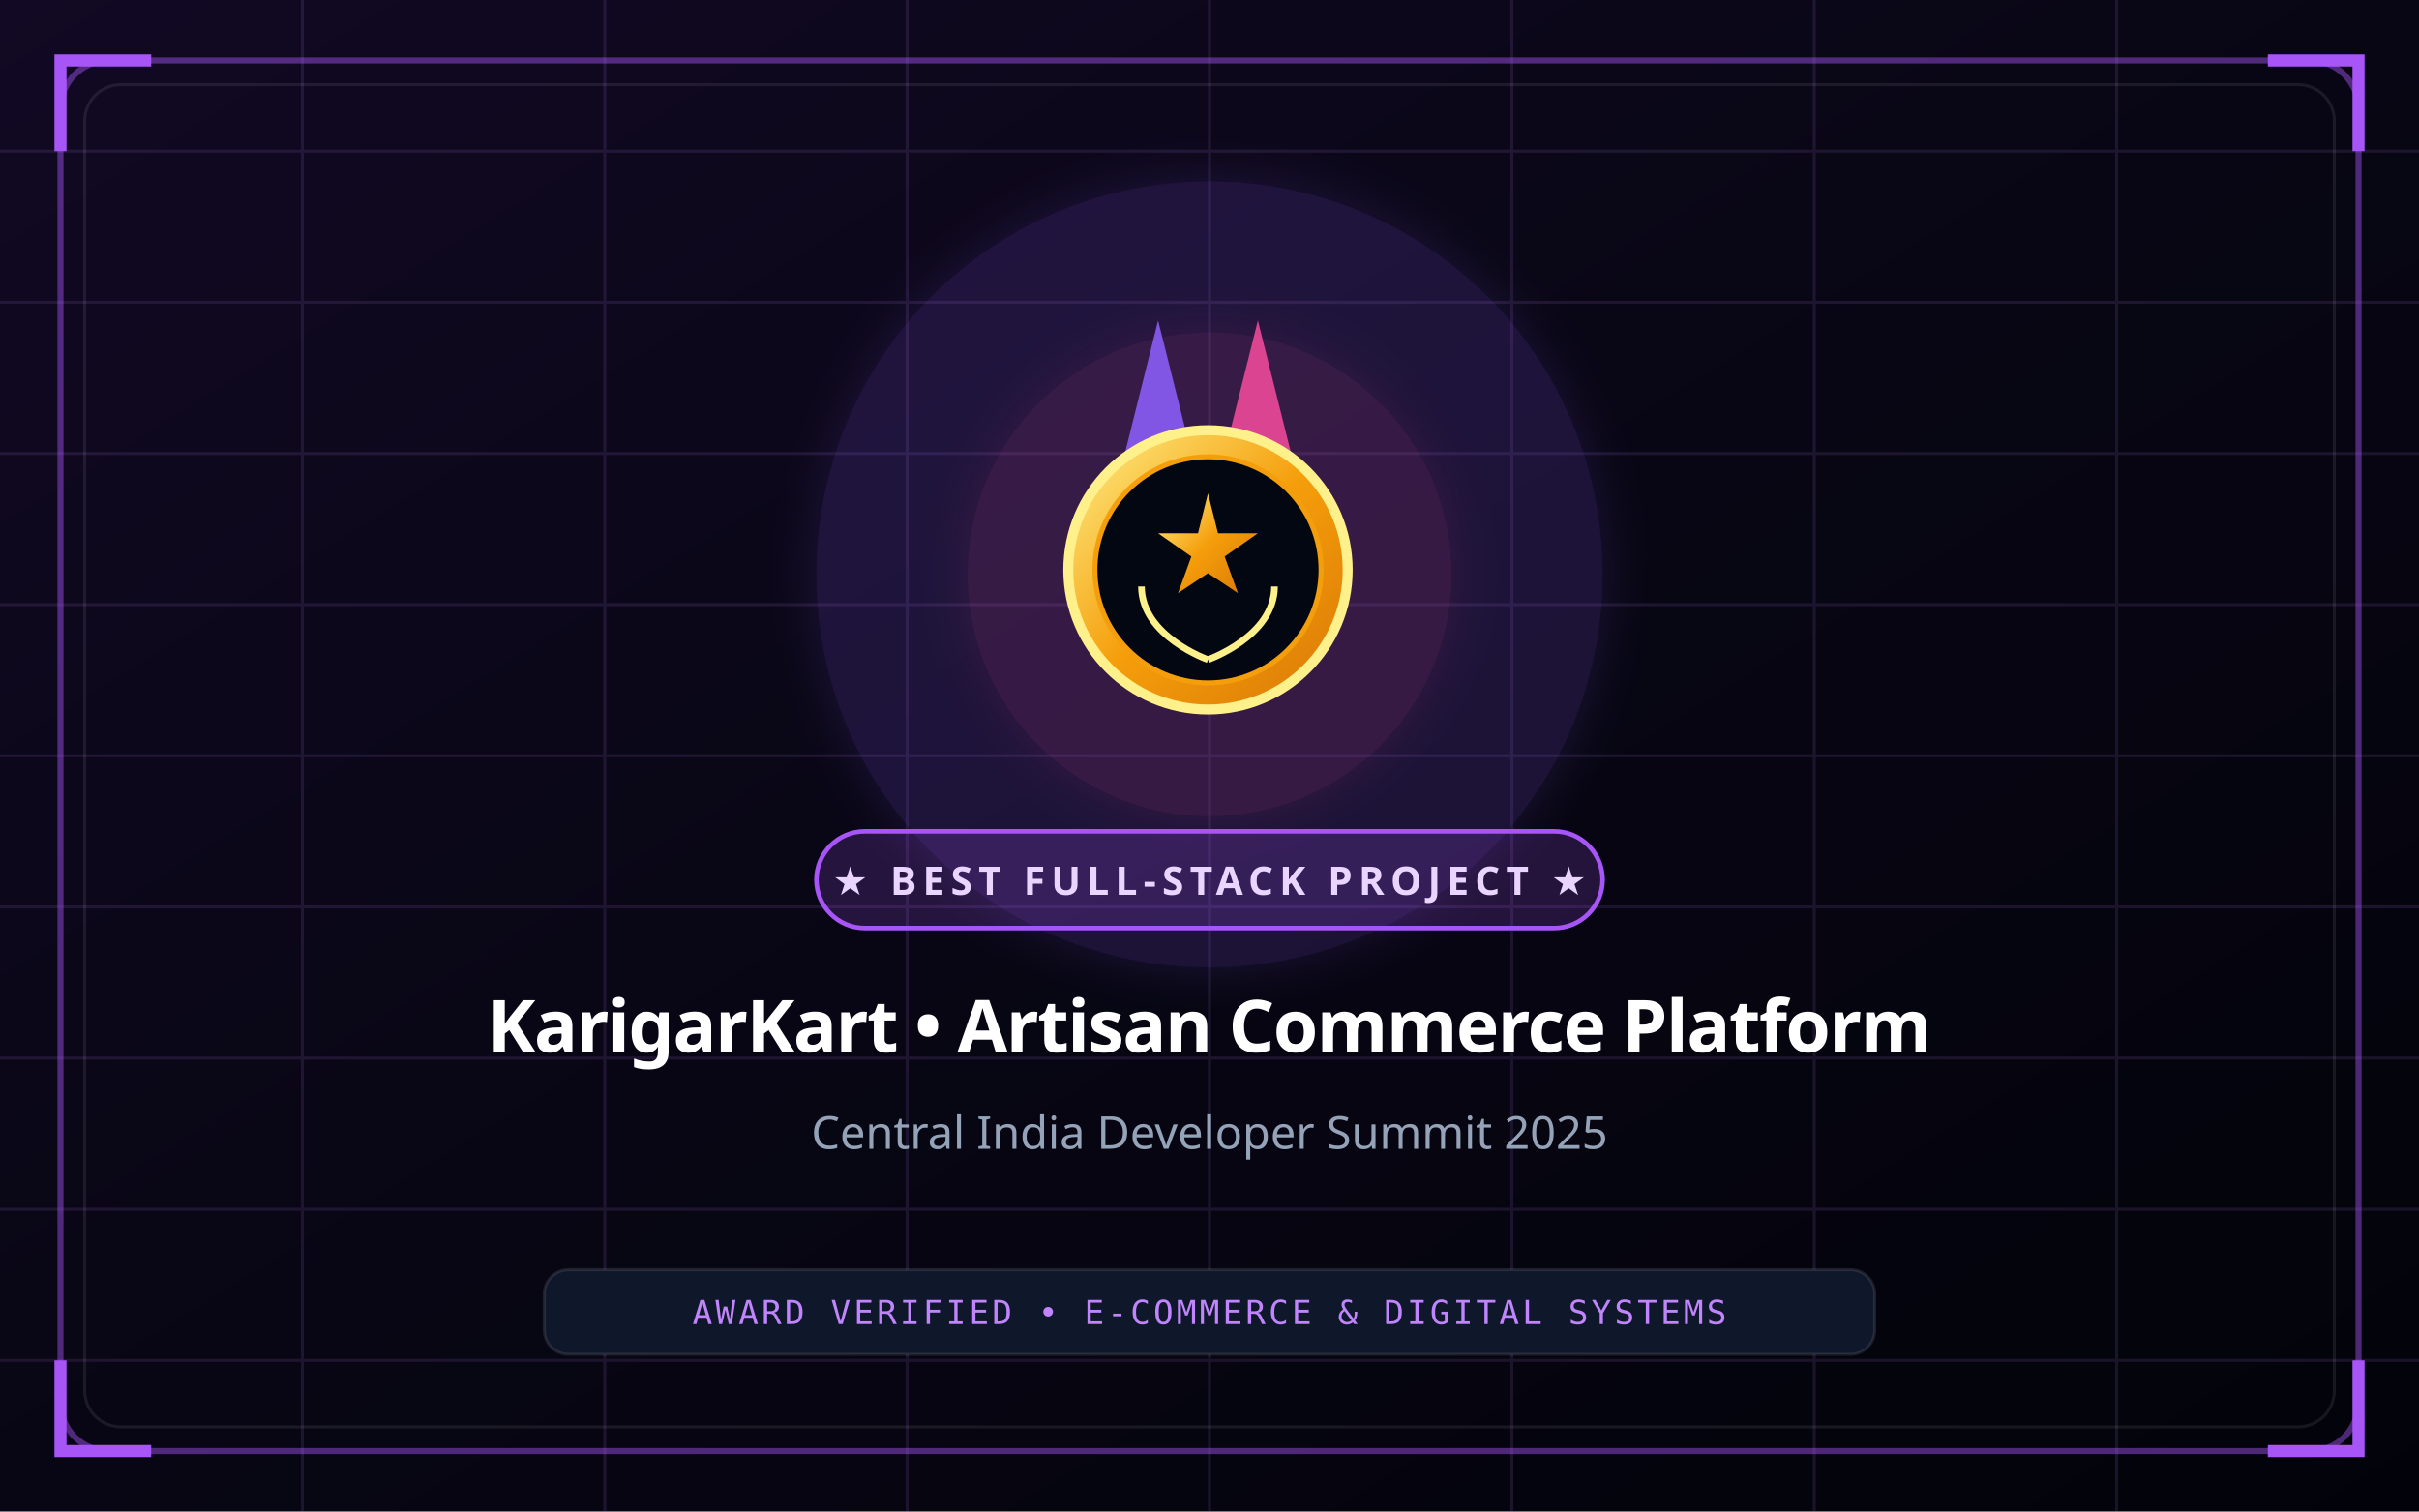
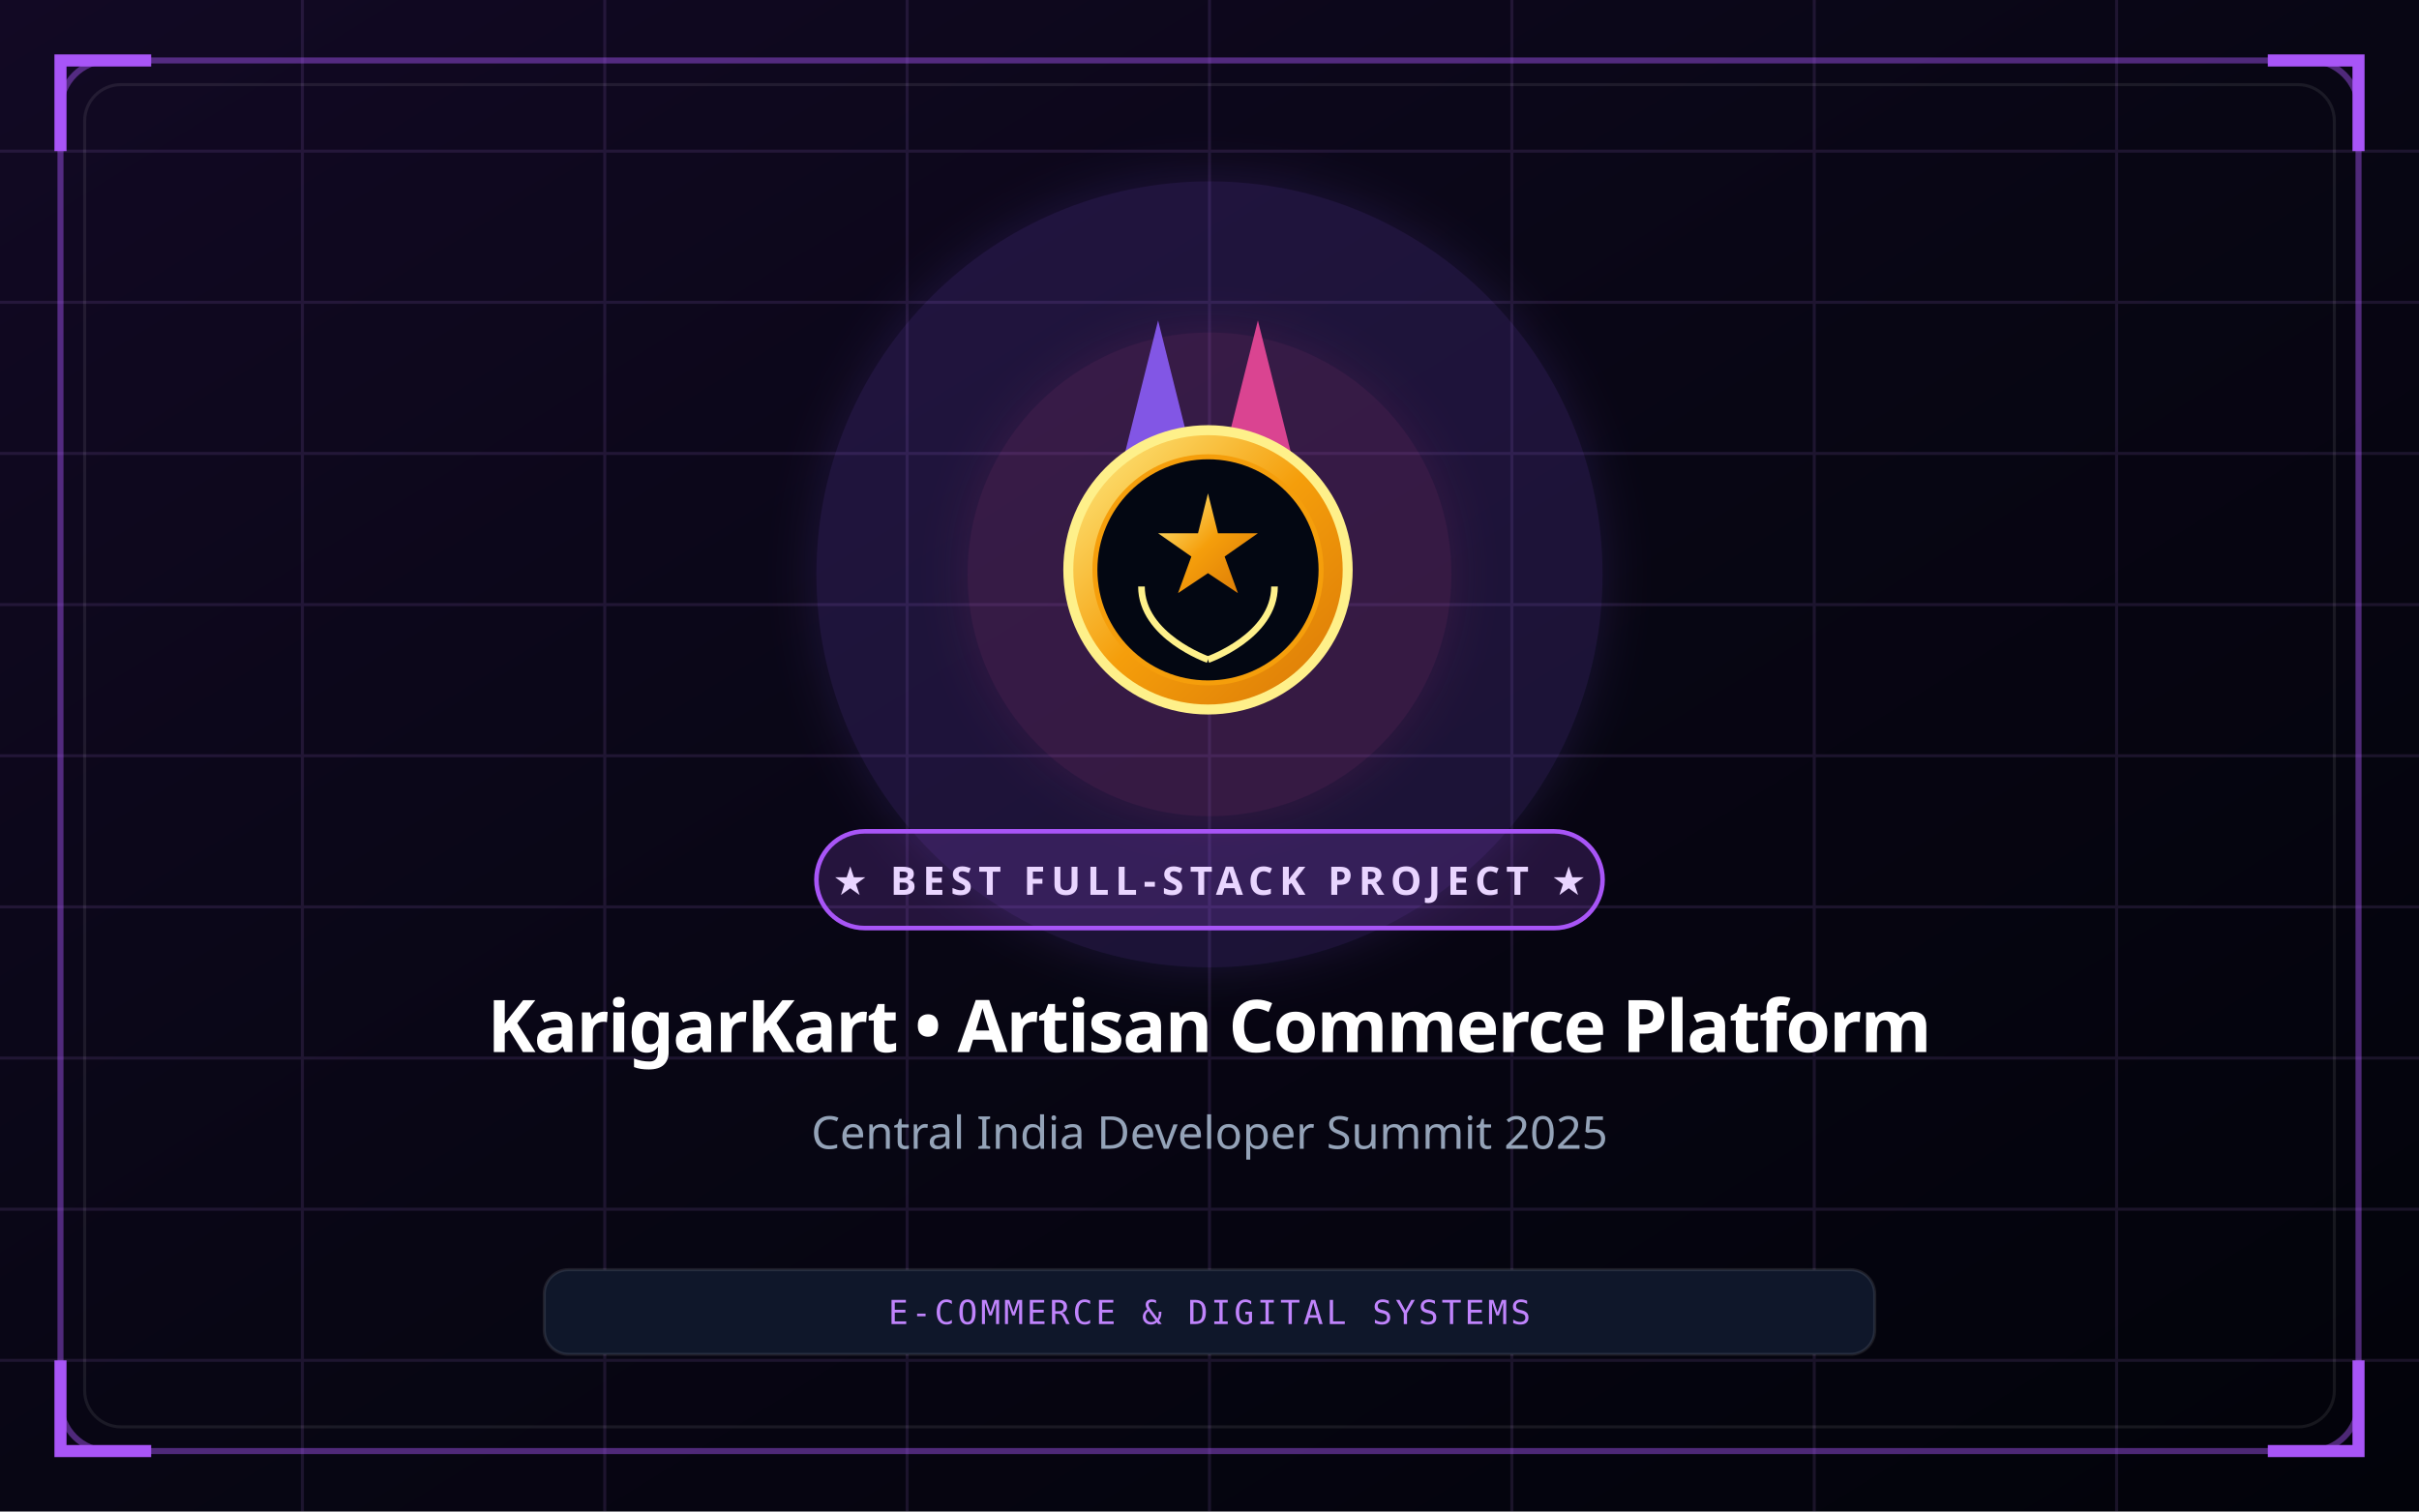
<svg xmlns="http://www.w3.org/2000/svg" viewBox="0 0 800 500" width="100%" height="100%">
  <defs>
    <linearGradient id="bg" x1="0%" y1="0%" x2="100%" y2="100%">
      <stop offset="0%" stop-color="#120924" />
      <stop offset="50%" stop-color="#080614" />
      <stop offset="100%" stop-color="#02030a" />
    </linearGradient>
    <linearGradient id="violetGrad" x1="0%" y1="0%" x2="100%" y2="0%">
      <stop offset="0%" stop-color="#a855f7" />
      <stop offset="100%" stop-color="#ec4899" />
    </linearGradient>
    <linearGradient id="goldGrad" x1="0%" y1="0%" x2="100%" y2="100%">
      <stop offset="0%" stop-color="#fef08a" />
      <stop offset="50%" stop-color="#f59e0b" />
      <stop offset="100%" stop-color="#d97706" />
    </linearGradient>
    <filter id="glow" x="-20%" y="-20%" width="140%" height="140%">
      <feGaussianBlur stdDeviation="8" result="blur" />
      <feComposite in="SourceGraphic" in2="blur" operator="over" />
    </filter>
  </defs>
  <rect width="800" height="500" fill="url(#bg)" />
  <g opacity="0.12" stroke="#c084fc" stroke-width="1">
    <line x1="0" y1="50" x2="800" y2="50" />
    <line x1="0" y1="100" x2="800" y2="100" />
    <line x1="0" y1="150" x2="800" y2="150" />
    <line x1="0" y1="200" x2="800" y2="200" />
    <line x1="0" y1="250" x2="800" y2="250" />
    <line x1="0" y1="300" x2="800" y2="300" />
    <line x1="0" y1="350" x2="800" y2="350" />
    <line x1="0" y1="400" x2="800" y2="400" />
    <line x1="0" y1="450" x2="800" y2="450" />
    <line x1="100" y1="0" x2="100" y2="500" />
    <line x1="200" y1="0" x2="200" y2="500" />
    <line x1="300" y1="0" x2="300" y2="500" />
    <line x1="400" y1="0" x2="400" y2="500" />
    <line x1="500" y1="0" x2="500" y2="500" />
    <line x1="600" y1="0" x2="600" y2="500" />
    <line x1="700" y1="0" x2="700" y2="500" />
  </g>
  <rect x="20" y="20" width="760" height="460" rx="16" fill="none" stroke="#a855f7" stroke-width="2" stroke-opacity="0.45" />
  <rect x="28" y="28" width="744" height="444" rx="12" fill="none" stroke="#ffffff" stroke-width="1" stroke-opacity="0.08" />
  <path d="M 20 50 L 20 20 L 50 20" stroke="#a855f7" stroke-width="4" fill="none" />
  <path d="M 750 20 L 780 20 L 780 50" stroke="#a855f7" stroke-width="4" fill="none" />
  <path d="M 780 450 L 780 480 L 750 480" stroke="#a855f7" stroke-width="4" fill="none" />
  <path d="M 50 480 L 20 480 L 20 450" stroke="#a855f7" stroke-width="4" fill="none" />
  <circle cx="400" cy="190" r="130" fill="#8b5cf6" opacity="0.16" filter="url(#glow)" />
  <circle cx="400" cy="190" r="80" fill="#ec4899" opacity="0.12" filter="url(#glow)" />
  <g transform="translate(350, 95) scale(1.1)">
    <polygon points="30,10 45,70 15,70" fill="#8b5cf6" opacity="0.9" />
    <polygon points="60,10 45,70 75,70" fill="#ec4899" opacity="0.9" />
    <circle cx="45" cy="85" r="42" fill="url(#goldGrad)" stroke="#fef08a" stroke-width="3" />
    <circle cx="45" cy="85" r="34" fill="#030712" stroke="#f59e0b" stroke-width="1.5" />
    <polygon points="45,62 48,74 60,74 50,81 54,92 45,86 36,92 40,81 30,74 42,74" fill="url(#goldGrad)" />
    <path d="M 25 90 C 25 105 45 112 45 112" fill="none" stroke="#fef08a" stroke-width="2" />
    <path d="M 65 90 C 65 105 45 112 45 112" fill="none" stroke="#fef08a" stroke-width="2" />
  </g>
  <g transform="translate(270, 275)">
    <rect width="260" height="32" rx="16" fill="#a855f7" fill-opacity="0.18" stroke="#a855f7" stroke-width="1.5" />
    <text x="130" y="21" fill="#e9d5ff" font-family="system-ui, sans-serif" font-size="13" font-weight="700" text-anchor="middle" letter-spacing="2">★ BEST FULL-STACK PROJECT ★</text>
  </g>
  <text x="400" y="348" fill="#ffffff" font-family="system-ui, sans-serif" font-size="24" font-weight="800" text-anchor="middle" letter-spacing="-0.5">KarigarKart • Artisan Commerce Platform</text>
  <text x="400" y="380" fill="#94a3b8" font-family="system-ui, sans-serif" font-size="15" font-weight="500" text-anchor="middle">Central India Developer Summit 2025</text>
  <g transform="translate(180, 420)">
    <rect width="440" height="28" rx="8" fill="#0f172a" stroke="#ffffff" stroke-opacity="0.1" />
-     <text x="220" y="18" fill="#c084fc" font-family="monospace" font-size="11" text-anchor="middle" letter-spacing="1">AWARD VERIFIED • E-COMMERCE &amp; DIGITAL SYSTEMS</text>
+     <text x="220" y="18" fill="#c084fc" font-family="monospace" font-size="11" text-anchor="middle" letter-spacing="1">E-COMMERCE &amp; DIGITAL SYSTEMS</text>
  </g>
</svg>
